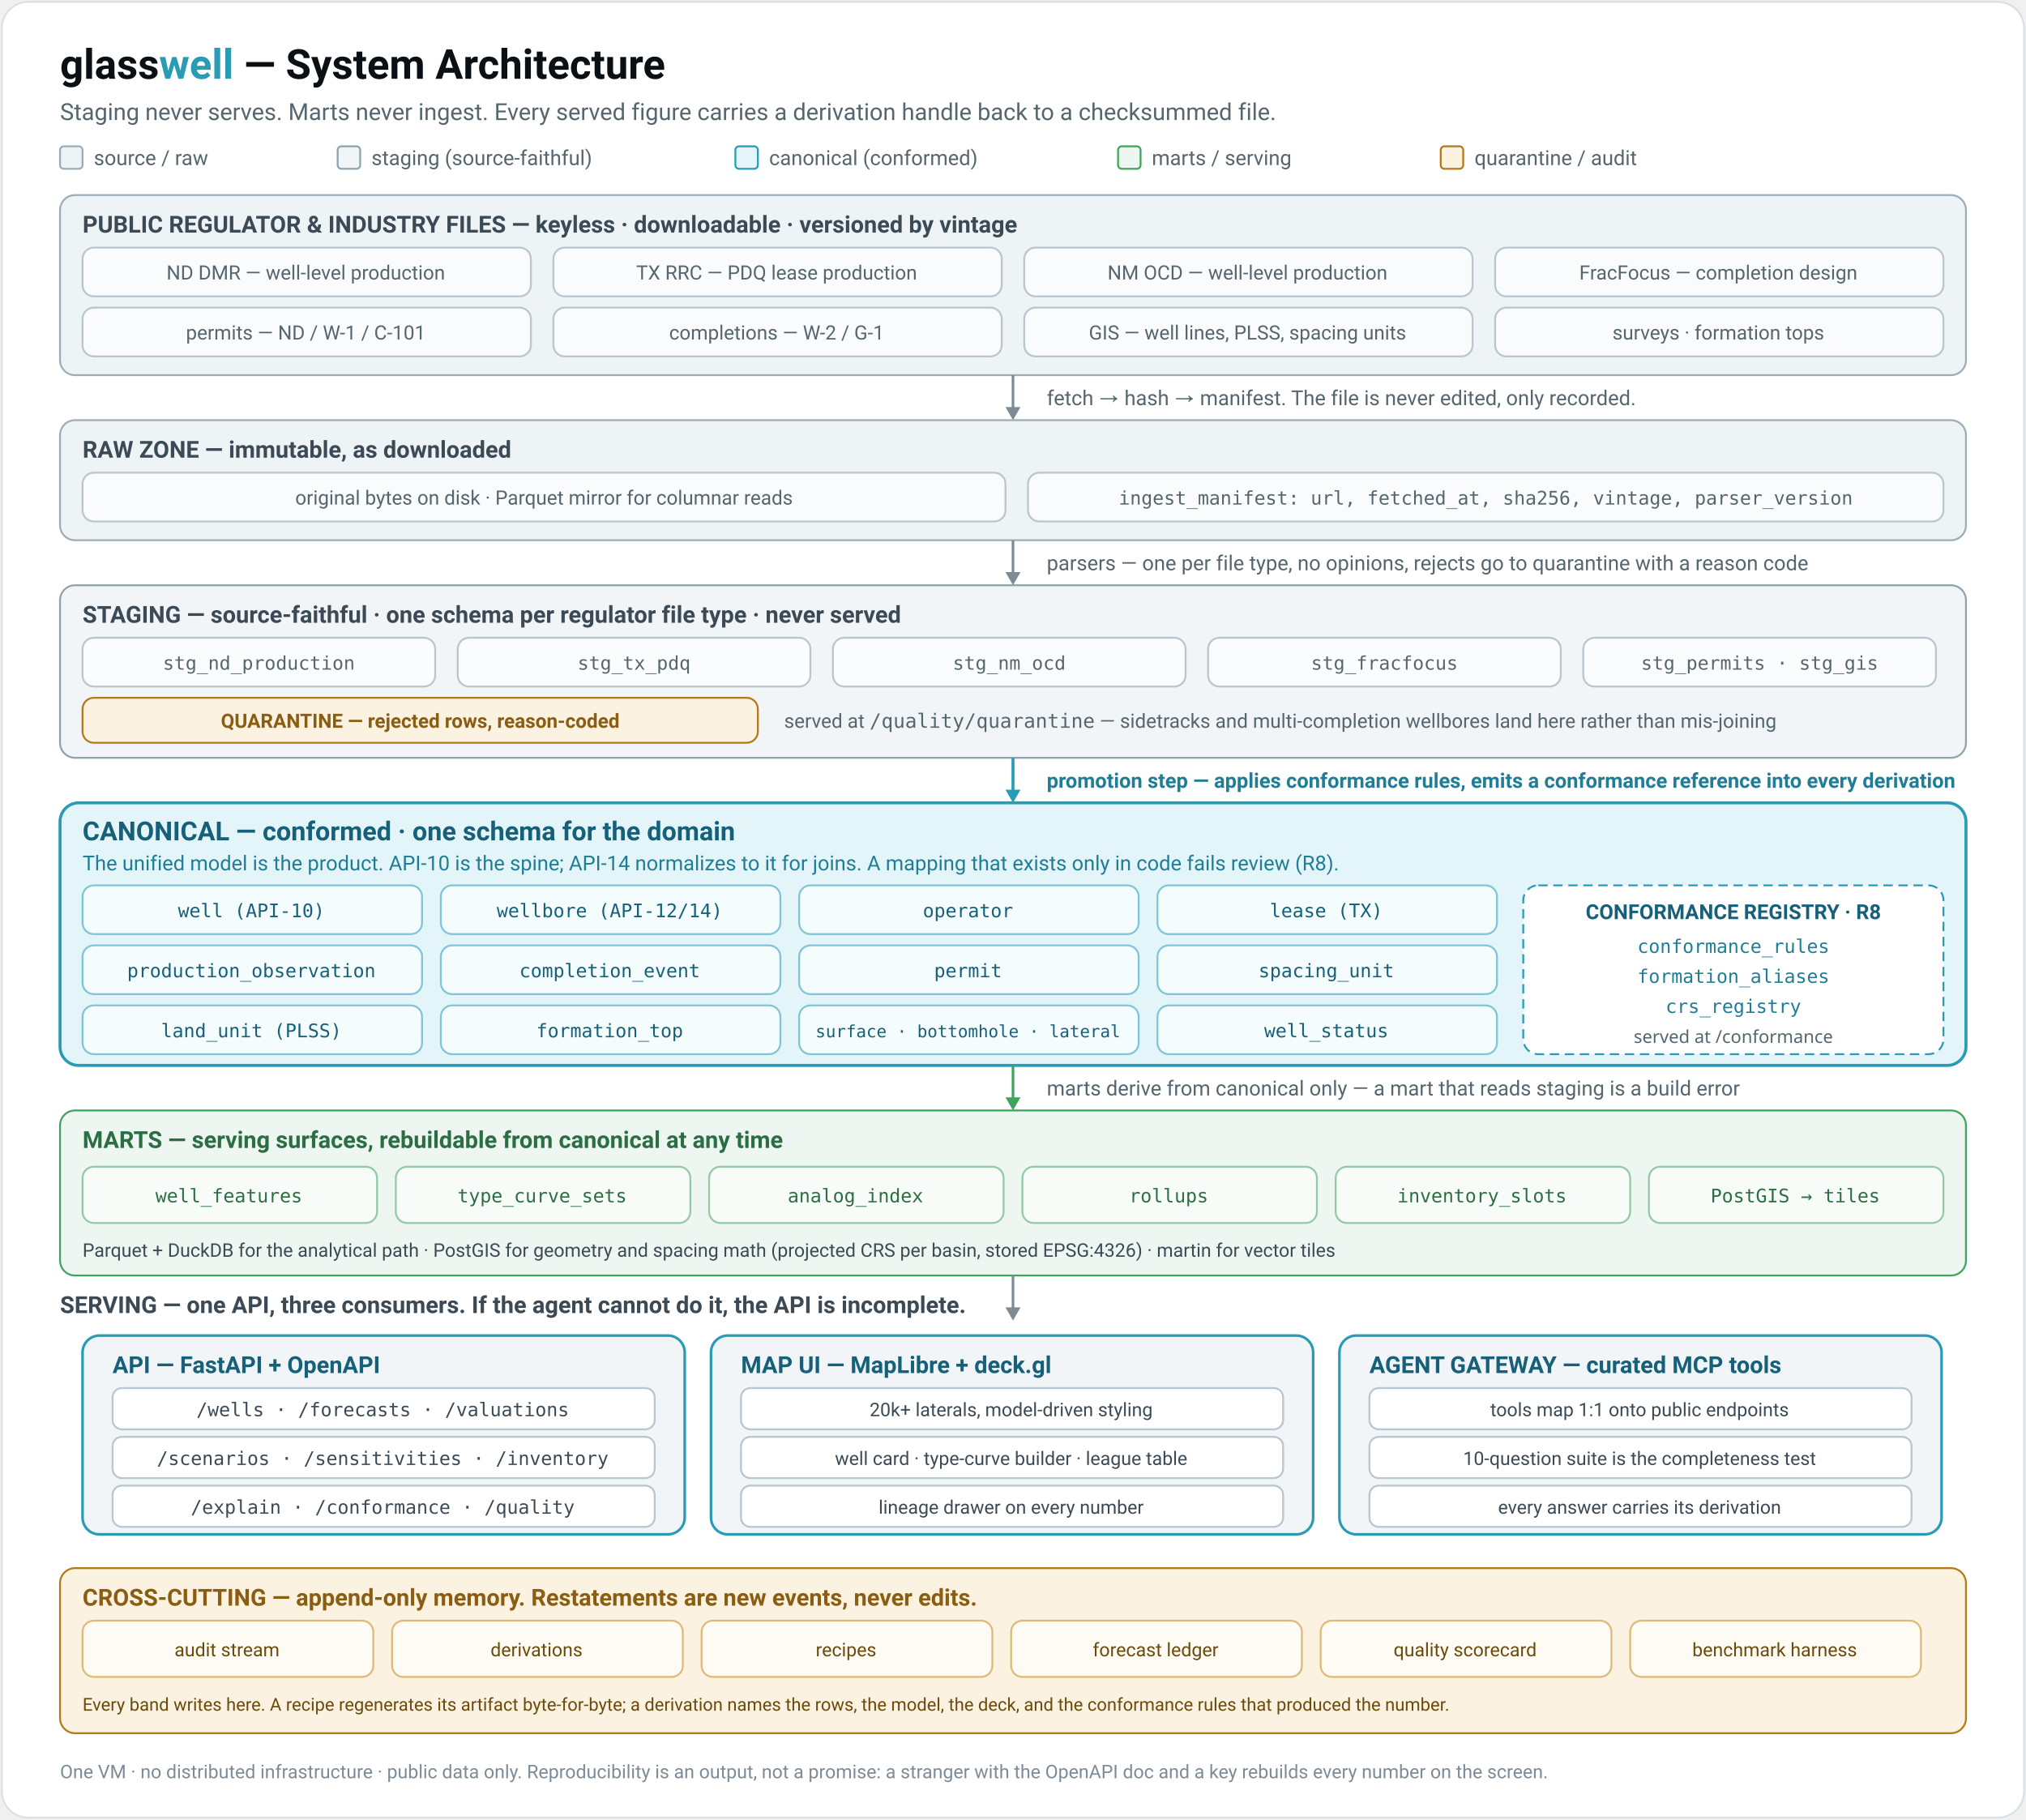
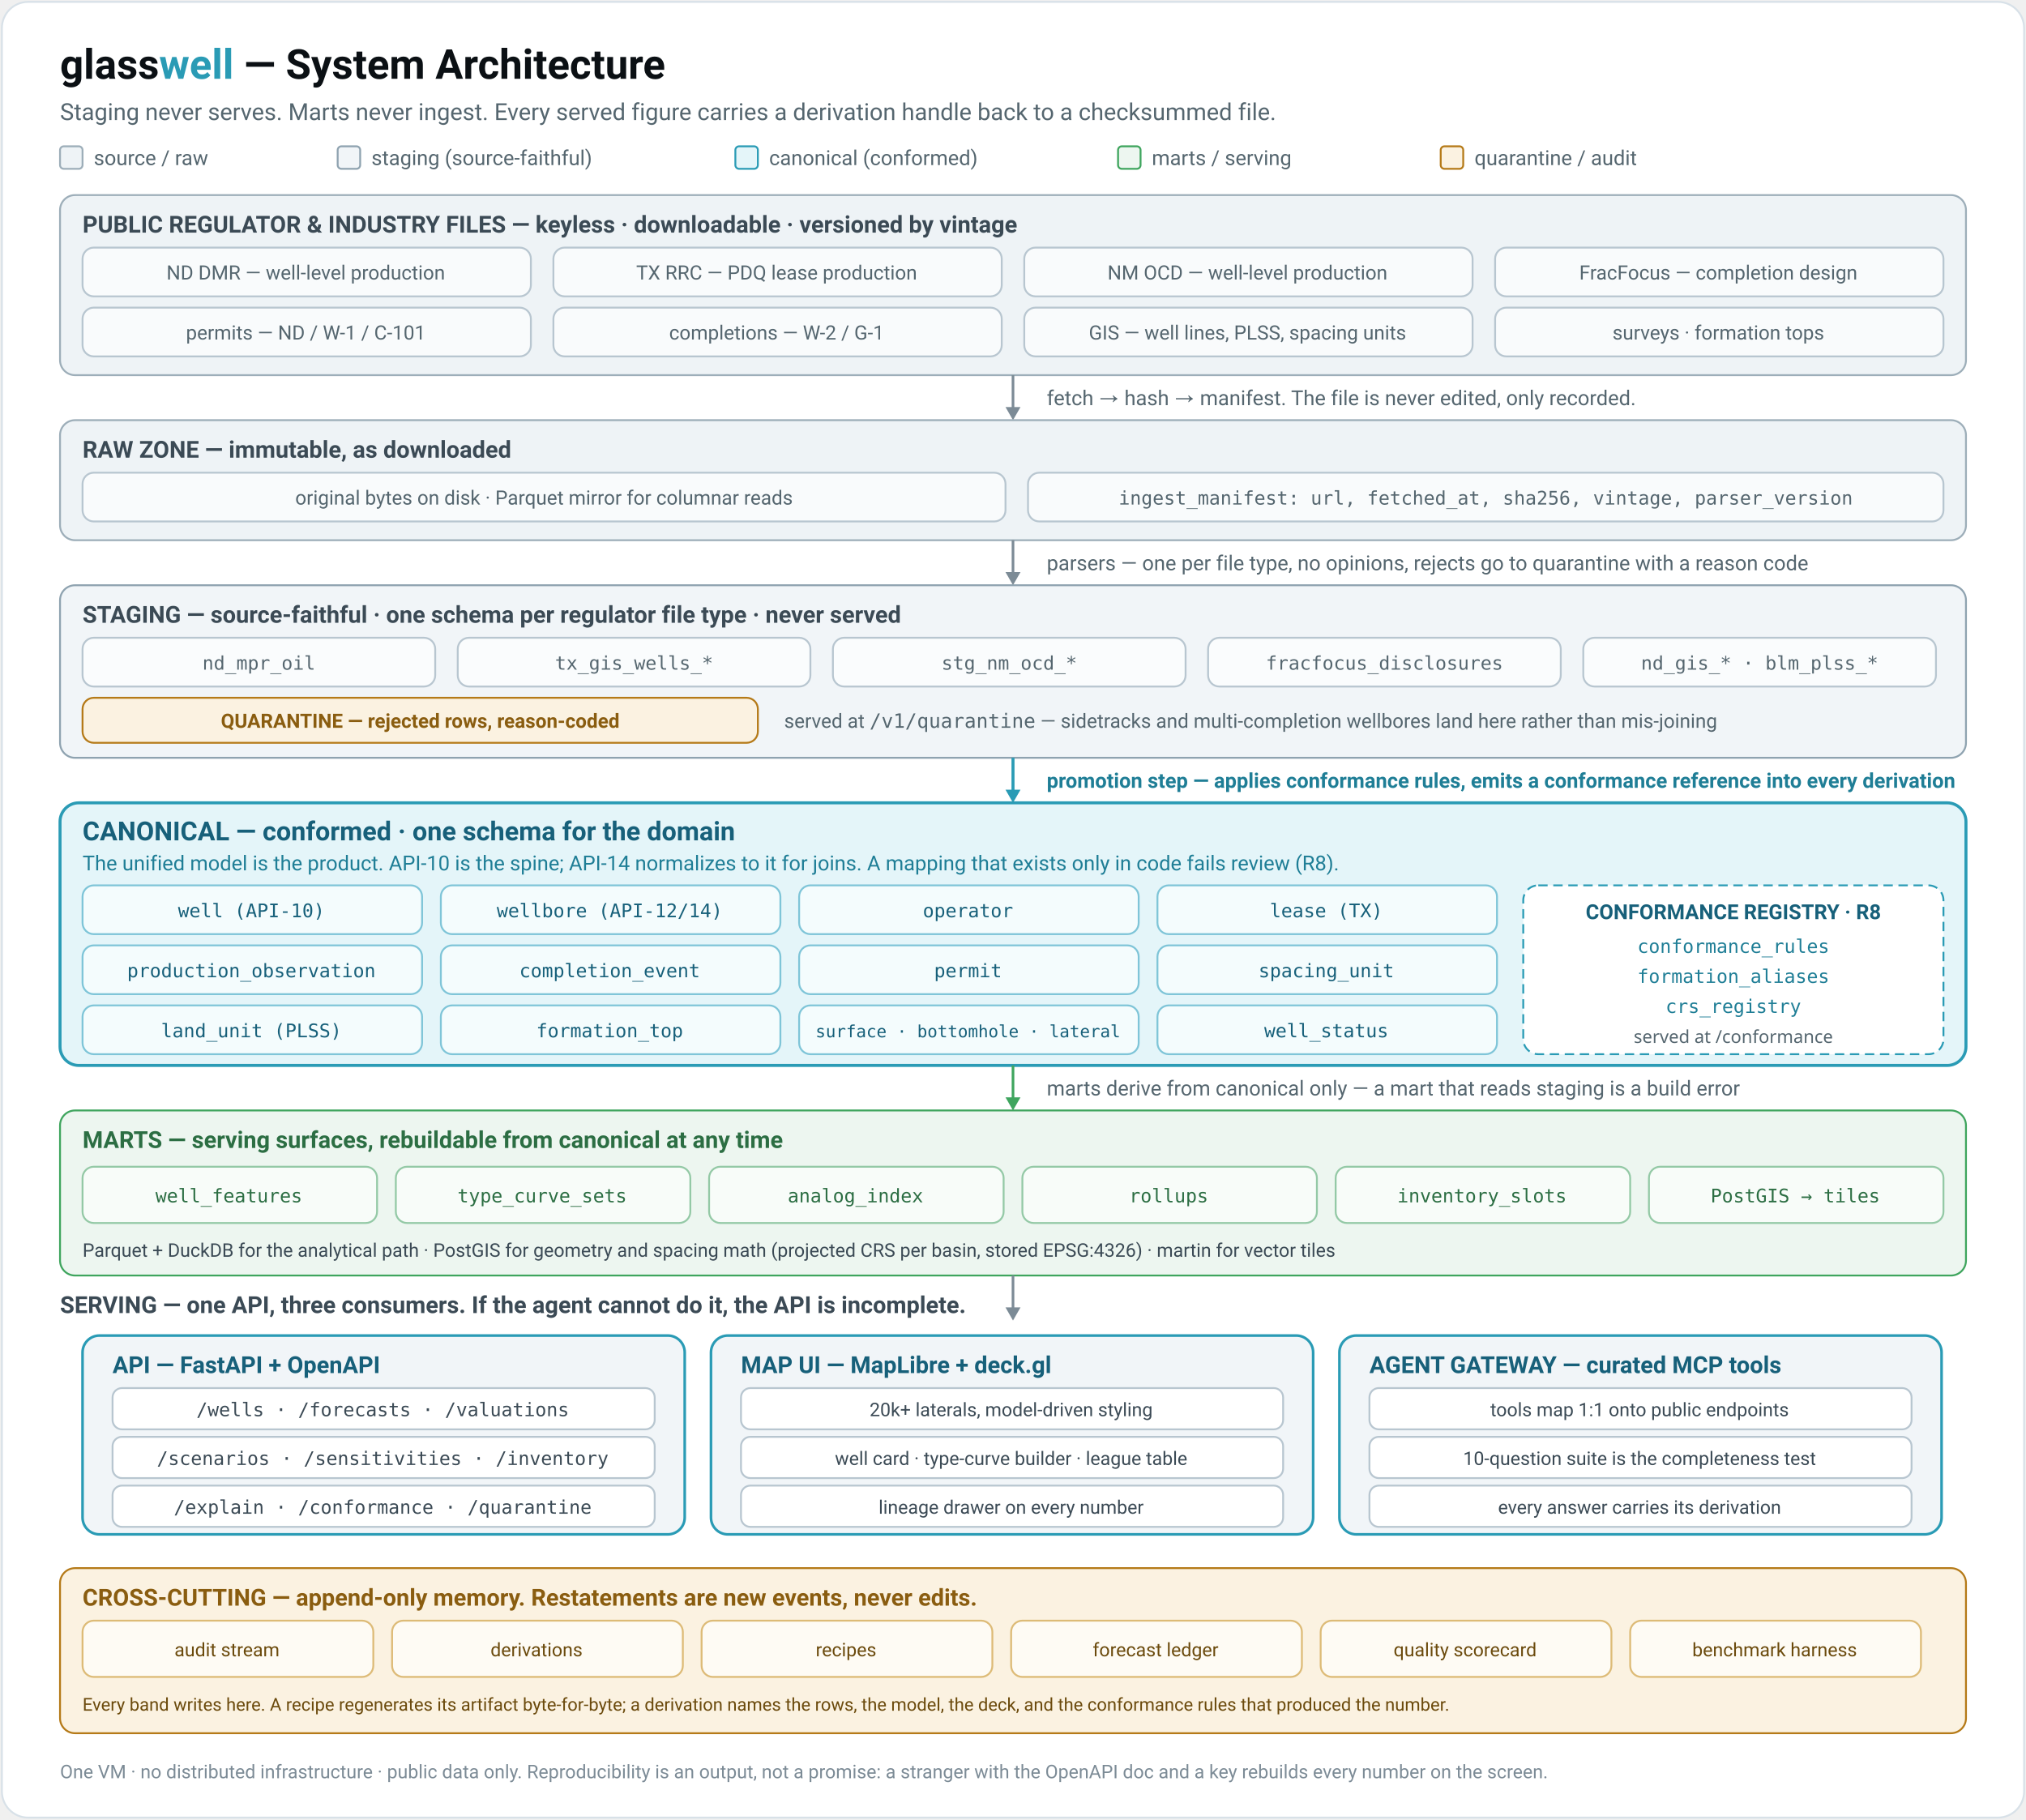
<svg xmlns="http://www.w3.org/2000/svg" viewBox="0 0 1080 970" width="1080" height="970" font-family="system-ui, -apple-system, 'Segoe UI', Roboto, Helvetica, Arial, sans-serif" role="img" aria-label="glasswell system architecture: public regulator files through a raw zone, staging, canonical and marts layers into an API, map and agent gateway, with an append-only audit stream">
  <rect x="1" y="1" width="1078" height="968" rx="14" fill="#FFFFFF" stroke="#D8E1E8" stroke-width="1" />
  <text x="32" y="42" font-size="22" font-weight="700" fill="#0B1014">glass<tspan fill="#2A9BB5">well</tspan> — System Architecture</text>
  <text x="32" y="64" font-size="12.5" fill="#55666F">Staging never serves. Marts never ingest. Every served figure carries a derivation handle back to a checksummed file.</text>
  <g font-size="11" fill="#55666F">
    <rect x="32" y="78" width="12" height="12" rx="2" fill="#EEF3F6" stroke="#9DAEB9" />
    <text x="50" y="88">source / raw</text>
    <rect x="180" y="78" width="12" height="12" rx="2" fill="#F1F5F8" stroke="#8FA3B0" />
    <text x="198" y="88">staging (source-faithful)</text>
    <rect x="392" y="78" width="12" height="12" rx="2" fill="#E4F5F9" stroke="#2A9BB5" />
    <text x="410" y="88">canonical (conformed)</text>
    <rect x="596" y="78" width="12" height="12" rx="2" fill="#EDF6F0" stroke="#3FA55E" />
    <text x="614" y="88">marts / serving</text>
    <rect x="768" y="78" width="12" height="12" rx="2" fill="#FBF2E1" stroke="#B57A18" />
    <text x="786" y="88">quarantine / audit</text>
  </g>
  <rect x="32" y="104" width="1016" height="96" rx="8" fill="#EEF3F6" stroke="#9DAEB9" />
  <text x="44" y="124" font-size="12.5" font-weight="700" fill="#3B4A55">PUBLIC REGULATOR &amp; INDUSTRY FILES — keyless · downloadable · versioned by vintage</text>
  <g font-size="10.5" fill="#55666F">
    <rect x="44" y="132" width="239" height="26" rx="6" fill="#F9FBFC" stroke="#B8C6D0" />
    <text x="163" y="149" text-anchor="middle">ND DMR — well-level production</text>
    <rect x="295" y="132" width="239" height="26" rx="6" fill="#F9FBFC" stroke="#B8C6D0" />
    <text x="414" y="149" text-anchor="middle">TX RRC — PDQ lease production</text>
    <rect x="546" y="132" width="239" height="26" rx="6" fill="#F9FBFC" stroke="#B8C6D0" />
    <text x="665" y="149" text-anchor="middle">NM OCD — well-level production</text>
    <rect x="797" y="132" width="239" height="26" rx="6" fill="#F9FBFC" stroke="#B8C6D0" />
    <text x="916" y="149" text-anchor="middle">FracFocus — completion design</text>
    <rect x="44" y="164" width="239" height="26" rx="6" fill="#F9FBFC" stroke="#B8C6D0" />
    <text x="163" y="181" text-anchor="middle">permits — ND / W-1 / C-101</text>
    <rect x="295" y="164" width="239" height="26" rx="6" fill="#F9FBFC" stroke="#B8C6D0" />
    <text x="414" y="181" text-anchor="middle">completions — W-2 / G-1</text>
    <rect x="546" y="164" width="239" height="26" rx="6" fill="#F9FBFC" stroke="#B8C6D0" />
    <text x="665" y="181" text-anchor="middle">GIS — well lines, PLSS, spacing units</text>
    <rect x="797" y="164" width="239" height="26" rx="6" fill="#F9FBFC" stroke="#B8C6D0" />
    <text x="916" y="181" text-anchor="middle">surveys · formation tops</text>
  </g>
  <line x1="540" y1="200" x2="540" y2="218" stroke="#7C8B96" stroke-width="1.4" />
  <polygon points="536,217 544,217 540,224" fill="#7C8B96" />
  <text x="558" y="216" font-size="11" fill="#55666F">fetch → hash → manifest. The file is never edited, only recorded.</text>
  <rect x="32" y="224" width="1016" height="64" rx="8" fill="#EEF3F6" stroke="#9DAEB9" />
  <text x="44" y="244" font-size="12.5" font-weight="700" fill="#3B4A55">RAW ZONE — immutable, as downloaded</text>
  <g font-size="10.5" fill="#55666F">
    <rect x="44" y="252" width="492" height="26" rx="6" fill="#F9FBFC" stroke="#B8C6D0" />
    <text x="290" y="269" text-anchor="middle">original bytes on disk · Parquet mirror for columnar reads</text>
    <rect x="548" y="252" width="488" height="26" rx="6" fill="#F9FBFC" stroke="#B8C6D0" />
    <text x="792" y="269" text-anchor="middle" font-family="ui-monospace, Consolas, monospace" font-size="10">ingest_manifest: url, fetched_at, sha256, vintage, parser_version</text>
  </g>
  <line x1="540" y1="288" x2="540" y2="306" stroke="#7C8B96" stroke-width="1.4" />
  <polygon points="536,305 544,305 540,312" fill="#7C8B96" />
  <text x="558" y="304" font-size="11" fill="#55666F">parsers — one per file type, no opinions, rejects go to quarantine with a reason code</text>
  <rect x="32" y="312" width="1016" height="92" rx="8" fill="#F1F5F8" stroke="#8FA3B0" />
  <text x="44" y="332" font-size="12.5" font-weight="700" fill="#3B4A55">STAGING — source-faithful · one schema per regulator file type · never served</text>
  <g font-size="10" fill="#55666F">
    <rect x="44" y="340" width="188" height="26" rx="6" fill="#FAFCFD" stroke="#B8C6D0" />
-     <text x="138" y="357" text-anchor="middle" font-family="ui-monospace, Consolas, monospace">stg_nd_production</text>
+     <text x="138" y="357" text-anchor="middle" font-family="ui-monospace, Consolas, monospace">nd_mpr_oil</text>
    <rect x="244" y="340" width="188" height="26" rx="6" fill="#FAFCFD" stroke="#B8C6D0" />
-     <text x="338" y="357" text-anchor="middle" font-family="ui-monospace, Consolas, monospace">stg_tx_pdq</text>
+     <text x="338" y="357" text-anchor="middle" font-family="ui-monospace, Consolas, monospace">tx_gis_wells_*</text>
    <rect x="444" y="340" width="188" height="26" rx="6" fill="#FAFCFD" stroke="#B8C6D0" />
-     <text x="538" y="357" text-anchor="middle" font-family="ui-monospace, Consolas, monospace">stg_nm_ocd</text>
+     <text x="538" y="357" text-anchor="middle" font-family="ui-monospace, Consolas, monospace">stg_nm_ocd_*</text>
    <rect x="644" y="340" width="188" height="26" rx="6" fill="#FAFCFD" stroke="#B8C6D0" />
-     <text x="738" y="357" text-anchor="middle" font-family="ui-monospace, Consolas, monospace">stg_fracfocus</text>
+     <text x="738" y="357" text-anchor="middle" font-family="ui-monospace, Consolas, monospace">fracfocus_disclosures</text>
    <rect x="844" y="340" width="188" height="26" rx="6" fill="#FAFCFD" stroke="#B8C6D0" />
-     <text x="938" y="357" text-anchor="middle" font-family="ui-monospace, Consolas, monospace">stg_permits · stg_gis</text>
+     <text x="938" y="357" text-anchor="middle" font-family="ui-monospace, Consolas, monospace">nd_gis_* · blm_plss_*</text>
  </g>
  <rect x="44" y="372" width="360" height="24" rx="6" fill="#FBF2E1" stroke="#B57A18" />
  <text x="224" y="388" font-size="10.5" text-anchor="middle" fill="#8A5D10" font-weight="600">QUARANTINE — rejected rows, reason-coded</text>
-   <text x="418" y="388" font-size="10.5" fill="#55666F">served at <tspan font-family="ui-monospace, Consolas, monospace">/quality/quarantine</tspan> — sidetracks and multi-completion wellbores land here rather than mis-joining</text>
+   <text x="418" y="388" font-size="10.5" fill="#55666F">served at <tspan font-family="ui-monospace, Consolas, monospace">/v1/quarantine</tspan> — sidetracks and multi-completion wellbores land here rather than mis-joining</text>
  <line x1="540" y1="404" x2="540" y2="422" stroke="#2A9BB5" stroke-width="1.6" />
  <polygon points="536,421 544,421 540,428" fill="#2A9BB5" />
  <text x="558" y="420" font-size="11" fill="#1F7E96" font-weight="600">promotion step — applies conformance rules, emits a conformance reference into every derivation</text>
  <rect x="32" y="428" width="1016" height="140" rx="10" fill="#E4F5F9" stroke="#2A9BB5" stroke-width="1.6" />
  <text x="44" y="448" font-size="14" font-weight="700" fill="#17607A">CANONICAL — conformed · one schema for the domain</text>
  <text x="44" y="464" font-size="11" fill="#1F7E96">The unified model is the product. API-10 is the spine; API-14 normalizes to it for joins. A mapping that exists only in code fails review (R8).</text>
  <g font-size="10" fill="#17607A" font-family="ui-monospace, Consolas, monospace">
    <rect x="44" y="472" width="181" height="26" rx="6" fill="#F4FCFD" stroke="#7FC5D8" />
    <text x="134" y="489" text-anchor="middle">well (API-10)</text>
    <rect x="235" y="472" width="181" height="26" rx="6" fill="#F4FCFD" stroke="#7FC5D8" />
    <text x="325" y="489" text-anchor="middle">wellbore (API-12/14)</text>
    <rect x="426" y="472" width="181" height="26" rx="6" fill="#F4FCFD" stroke="#7FC5D8" />
    <text x="516" y="489" text-anchor="middle">operator</text>
    <rect x="617" y="472" width="181" height="26" rx="6" fill="#F4FCFD" stroke="#7FC5D8" />
    <text x="707" y="489" text-anchor="middle">lease (TX)</text>
    <rect x="44" y="504" width="181" height="26" rx="6" fill="#F4FCFD" stroke="#7FC5D8" />
    <text x="134" y="521" text-anchor="middle">production_observation</text>
    <rect x="235" y="504" width="181" height="26" rx="6" fill="#F4FCFD" stroke="#7FC5D8" />
    <text x="325" y="521" text-anchor="middle">completion_event</text>
    <rect x="426" y="504" width="181" height="26" rx="6" fill="#F4FCFD" stroke="#7FC5D8" />
    <text x="516" y="521" text-anchor="middle">permit</text>
    <rect x="617" y="504" width="181" height="26" rx="6" fill="#F4FCFD" stroke="#7FC5D8" />
    <text x="707" y="521" text-anchor="middle">spacing_unit</text>
    <rect x="44" y="536" width="181" height="26" rx="6" fill="#F4FCFD" stroke="#7FC5D8" />
    <text x="134" y="553" text-anchor="middle">land_unit (PLSS)</text>
    <rect x="235" y="536" width="181" height="26" rx="6" fill="#F4FCFD" stroke="#7FC5D8" />
    <text x="325" y="553" text-anchor="middle">formation_top</text>
    <rect x="426" y="536" width="181" height="26" rx="6" fill="#F4FCFD" stroke="#7FC5D8" />
    <text x="516" y="553" text-anchor="middle" font-size="9">surface · bottomhole · lateral</text>
    <rect x="617" y="536" width="181" height="26" rx="6" fill="#F4FCFD" stroke="#7FC5D8" />
    <text x="707" y="553" text-anchor="middle">well_status</text>
  </g>
  <rect x="812" y="472" width="224" height="90" rx="8" fill="#FFFFFF" stroke="#2A9BB5" stroke-dasharray="5,3" />
  <text x="924" y="490" font-size="11" font-weight="700" fill="#17607A" text-anchor="middle">CONFORMANCE REGISTRY · R8</text>
  <g font-size="10" fill="#1F7E96" font-family="ui-monospace, Consolas, monospace" text-anchor="middle">
    <text x="924" y="508">conformance_rules</text>
    <text x="924" y="524">formation_aliases</text>
    <text x="924" y="540">crs_registry</text>
  </g>
  <text x="924" y="556" font-size="9.5" fill="#55666F" text-anchor="middle" font-family="system-ui, sans-serif">served at /conformance</text>
  <line x1="540" y1="568" x2="540" y2="586" stroke="#3FA55E" stroke-width="1.4" />
  <polygon points="536,585 544,585 540,592" fill="#3FA55E" />
  <text x="558" y="584" font-size="11" fill="#55666F">marts derive from canonical only — a mart that reads staging is a build error</text>
  <rect x="32" y="592" width="1016" height="88" rx="8" fill="#EDF6F0" stroke="#3FA55E" />
  <text x="44" y="612" font-size="12.5" font-weight="700" fill="#2C6E43">MARTS — serving surfaces, rebuildable from canonical at any time</text>
  <g font-size="10" fill="#2C6E43" font-family="ui-monospace, Consolas, monospace">
    <rect x="44" y="622" width="157" height="30" rx="6" fill="#F8FCF9" stroke="#94C9A6" />
    <text x="122" y="641" text-anchor="middle">well_features</text>
    <rect x="211" y="622" width="157" height="30" rx="6" fill="#F8FCF9" stroke="#94C9A6" />
    <text x="289" y="641" text-anchor="middle">type_curve_sets</text>
    <rect x="378" y="622" width="157" height="30" rx="6" fill="#F8FCF9" stroke="#94C9A6" />
    <text x="456" y="641" text-anchor="middle">analog_index</text>
    <rect x="545" y="622" width="157" height="30" rx="6" fill="#F8FCF9" stroke="#94C9A6" />
    <text x="623" y="641" text-anchor="middle">rollups</text>
    <rect x="712" y="622" width="157" height="30" rx="6" fill="#F8FCF9" stroke="#94C9A6" />
    <text x="790" y="641" text-anchor="middle">inventory_slots</text>
    <rect x="879" y="622" width="157" height="30" rx="6" fill="#F8FCF9" stroke="#94C9A6" />
    <text x="957" y="641" text-anchor="middle">PostGIS → tiles</text>
  </g>
  <text x="44" y="670" font-size="10" fill="#3B4A55">Parquet + DuckDB for the analytical path · PostGIS for geometry and spacing math (projected CRS per basin, stored EPSG:4326) · martin for vector tiles</text>
  <line x1="540" y1="680" x2="540" y2="698" stroke="#7C8B96" stroke-width="1.4" />
  <polygon points="536,697 544,697 540,704" fill="#7C8B96" />
  <text x="32" y="700" font-size="12.5" font-weight="700" fill="#3B4A55">SERVING — one API, three consumers. If the agent cannot do it, the API is incomplete.</text>
  <rect x="44" y="712" width="321" height="106" rx="9" fill="#F1F5F8" stroke="#2A9BB5" stroke-width="1.4" />
  <text x="60" y="732" font-size="12.5" font-weight="700" fill="#17607A">API — FastAPI + OpenAPI</text>
  <g font-size="10" fill="#3B4A55" font-family="ui-monospace, Consolas, monospace">
    <rect x="60" y="740" width="289" height="22" rx="5" fill="#FFFFFF" stroke="#B8C6D0" />
    <text x="204" y="755" text-anchor="middle">/wells · /forecasts · /valuations</text>
    <rect x="60" y="766" width="289" height="22" rx="5" fill="#FFFFFF" stroke="#B8C6D0" />
    <text x="204" y="781" text-anchor="middle">/scenarios · /sensitivities · /inventory</text>
    <rect x="60" y="792" width="289" height="22" rx="5" fill="#FFFFFF" stroke="#B8C6D0" />
-     <text x="204" y="807" text-anchor="middle">/explain · /conformance · /quality</text>
+     <text x="204" y="807" text-anchor="middle">/explain · /conformance · /quarantine</text>
  </g>
  <rect x="379" y="712" width="321" height="106" rx="9" fill="#F1F5F8" stroke="#2A9BB5" stroke-width="1.4" />
  <text x="395" y="732" font-size="12.5" font-weight="700" fill="#17607A">MAP UI — MapLibre + deck.gl</text>
  <g font-size="10" fill="#3B4A55">
    <rect x="395" y="740" width="289" height="22" rx="5" fill="#FFFFFF" stroke="#B8C6D0" />
    <text x="539" y="755" text-anchor="middle">20k+ laterals, model-driven styling</text>
    <rect x="395" y="766" width="289" height="22" rx="5" fill="#FFFFFF" stroke="#B8C6D0" />
    <text x="539" y="781" text-anchor="middle">well card · type-curve builder · league table</text>
    <rect x="395" y="792" width="289" height="22" rx="5" fill="#FFFFFF" stroke="#B8C6D0" />
    <text x="539" y="807" text-anchor="middle">lineage drawer on every number</text>
  </g>
  <rect x="714" y="712" width="321" height="106" rx="9" fill="#F1F5F8" stroke="#2A9BB5" stroke-width="1.4" />
  <text x="730" y="732" font-size="12.5" font-weight="700" fill="#17607A">AGENT GATEWAY — curated MCP tools</text>
  <g font-size="10" fill="#3B4A55">
    <rect x="730" y="740" width="289" height="22" rx="5" fill="#FFFFFF" stroke="#B8C6D0" />
    <text x="874" y="755" text-anchor="middle">tools map 1:1 onto public endpoints</text>
    <rect x="730" y="766" width="289" height="22" rx="5" fill="#FFFFFF" stroke="#B8C6D0" />
    <text x="874" y="781" text-anchor="middle">10-question suite is the completeness test</text>
    <rect x="730" y="792" width="289" height="22" rx="5" fill="#FFFFFF" stroke="#B8C6D0" />
    <text x="874" y="807" text-anchor="middle">every answer carries its derivation</text>
  </g>
  <rect x="32" y="836" width="1016" height="88" rx="8" fill="#FBF2E1" stroke="#B57A18" />
  <text x="44" y="856" font-size="12.5" font-weight="700" fill="#8A5D10">CROSS-CUTTING — append-only memory. Restatements are new events, never edits.</text>
  <g font-size="10" fill="#6B4A0C">
    <rect x="44" y="864" width="155" height="30" rx="6" fill="#FEFBF4" stroke="#DDBB77" />
    <text x="121" y="883" text-anchor="middle">audit stream</text>
    <rect x="209" y="864" width="155" height="30" rx="6" fill="#FEFBF4" stroke="#DDBB77" />
    <text x="286" y="883" text-anchor="middle">derivations</text>
    <rect x="374" y="864" width="155" height="30" rx="6" fill="#FEFBF4" stroke="#DDBB77" />
    <text x="451" y="883" text-anchor="middle">recipes</text>
    <rect x="539" y="864" width="155" height="30" rx="6" fill="#FEFBF4" stroke="#DDBB77" />
    <text x="616" y="883" text-anchor="middle">forecast ledger</text>
    <rect x="704" y="864" width="155" height="30" rx="6" fill="#FEFBF4" stroke="#DDBB77" />
    <text x="781" y="883" text-anchor="middle">quality scorecard</text>
    <rect x="869" y="864" width="155" height="30" rx="6" fill="#FEFBF4" stroke="#DDBB77" />
    <text x="946" y="883" text-anchor="middle">benchmark harness</text>
  </g>
  <text x="44" y="912" font-size="9.5" fill="#6B4A0C">Every band writes here. A recipe regenerates its artifact byte-for-byte; a derivation names the rows, the model, the deck, and the conformance rules that produced the number.</text>
  <text x="32" y="948" font-size="10" fill="#7C8B96">One VM · no distributed infrastructure · public data only. Reproducibility is an output, not a promise: a stranger with the OpenAPI doc and a key rebuilds every number on the screen.</text>
</svg>
